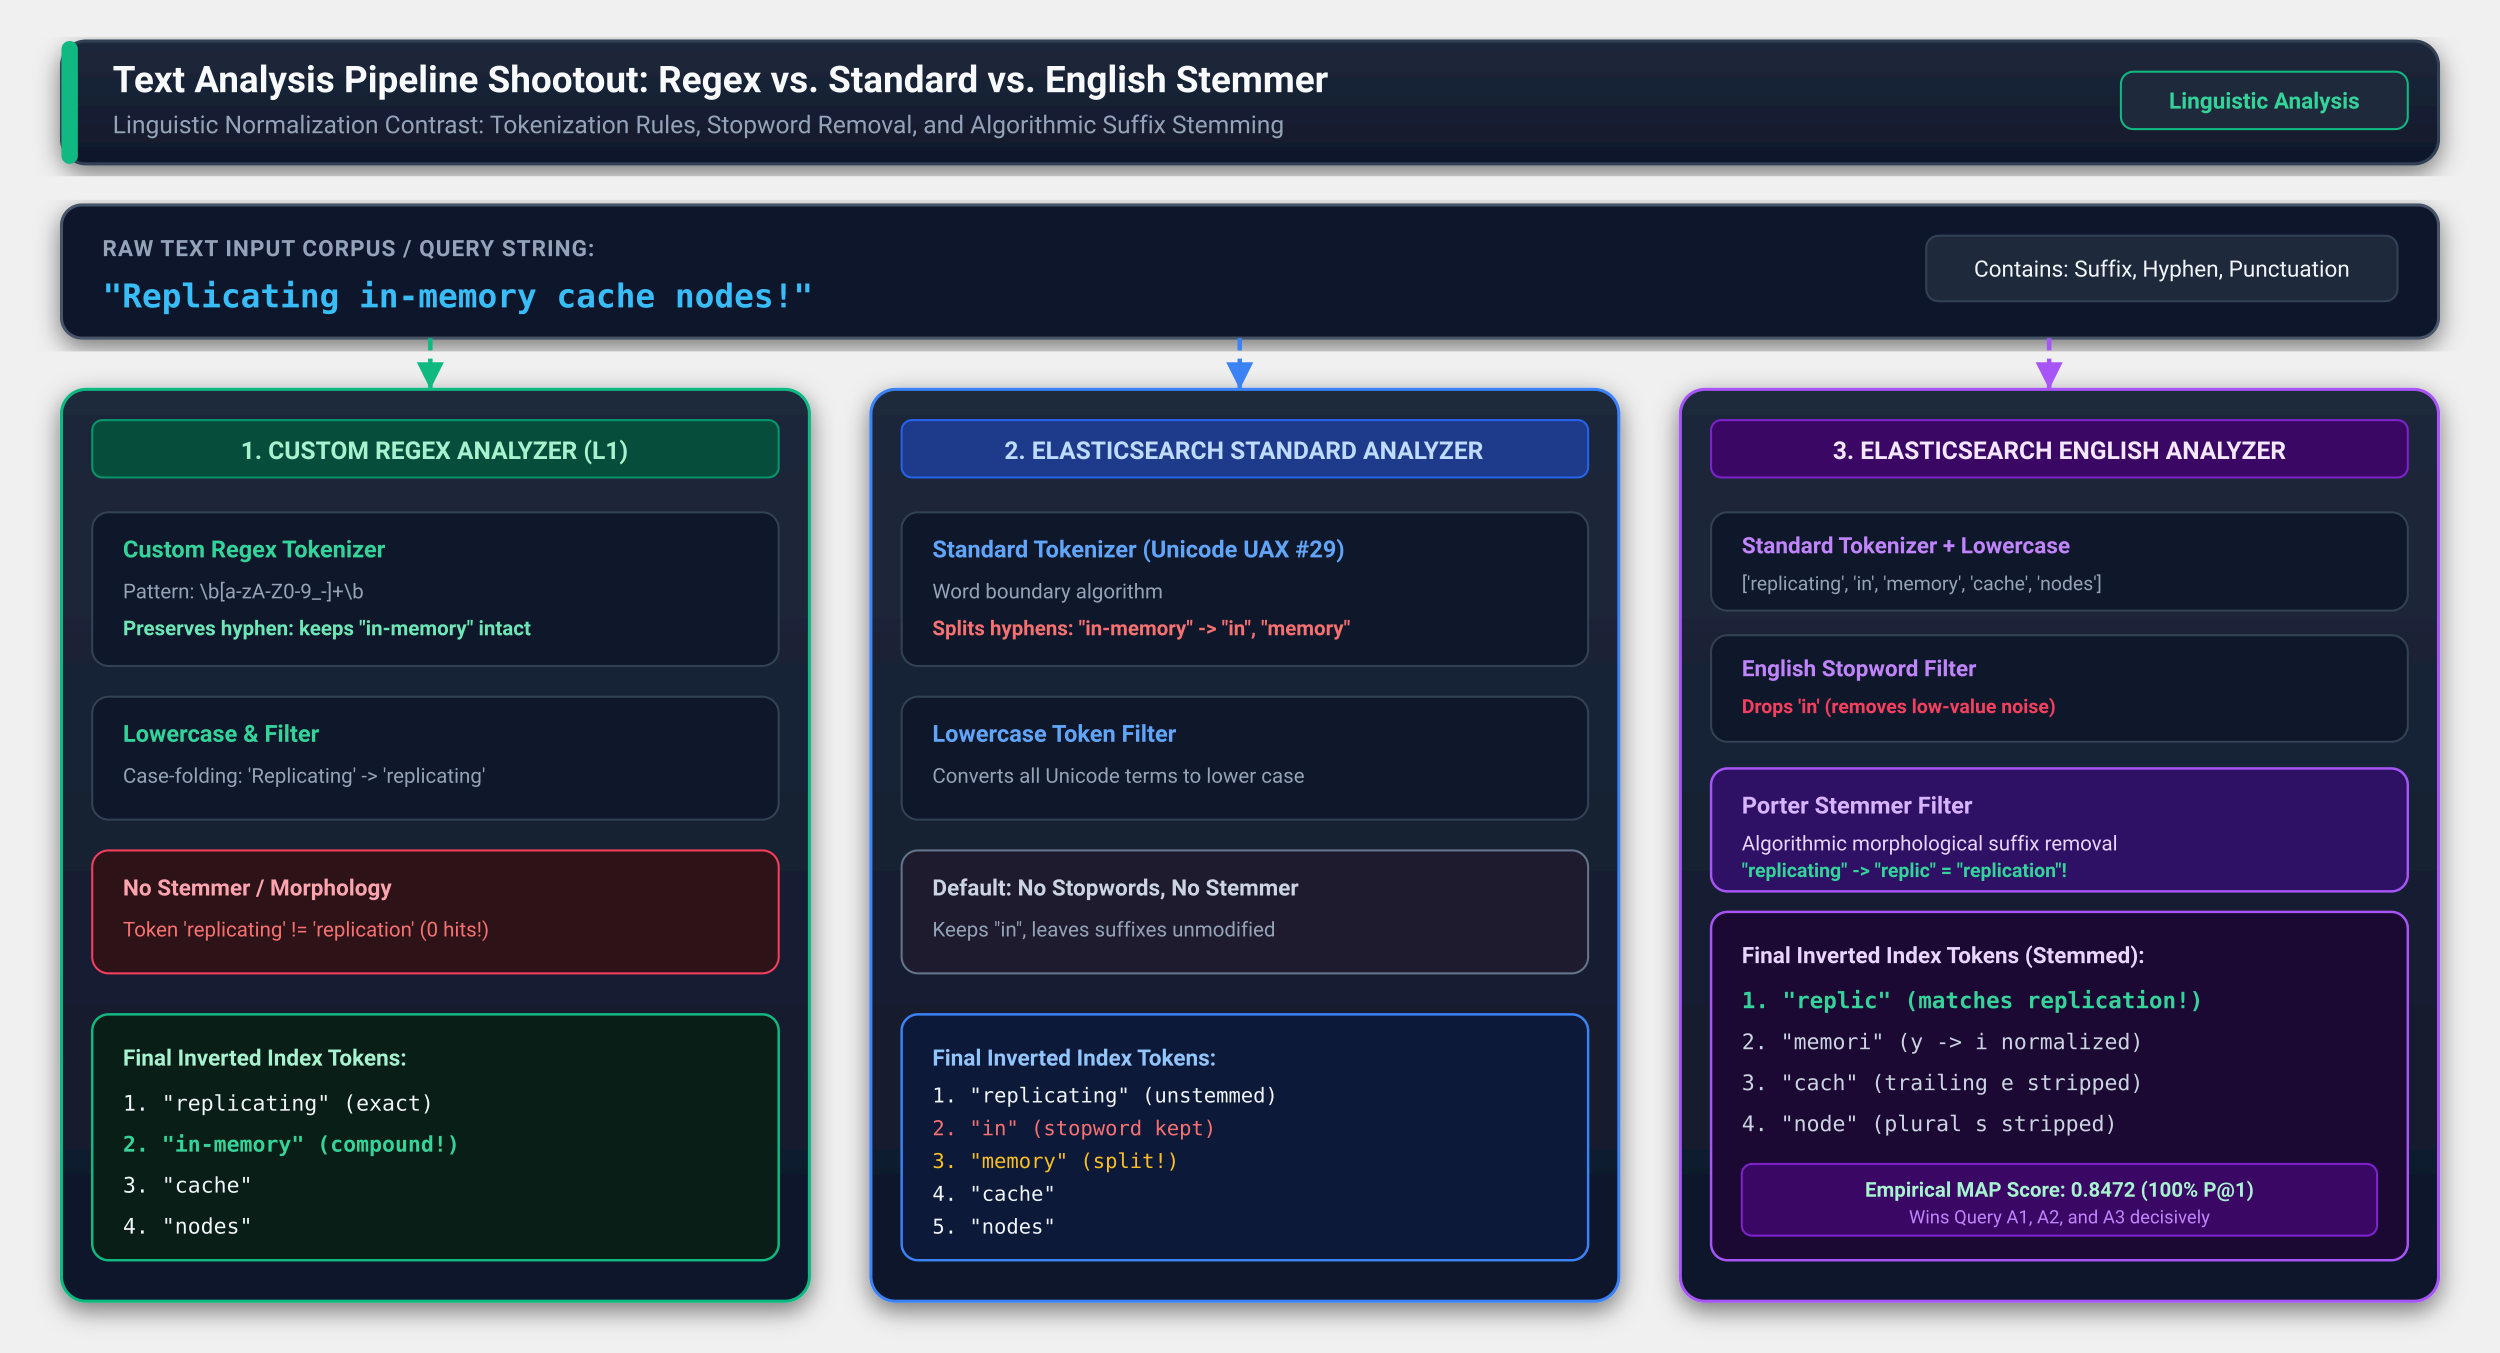
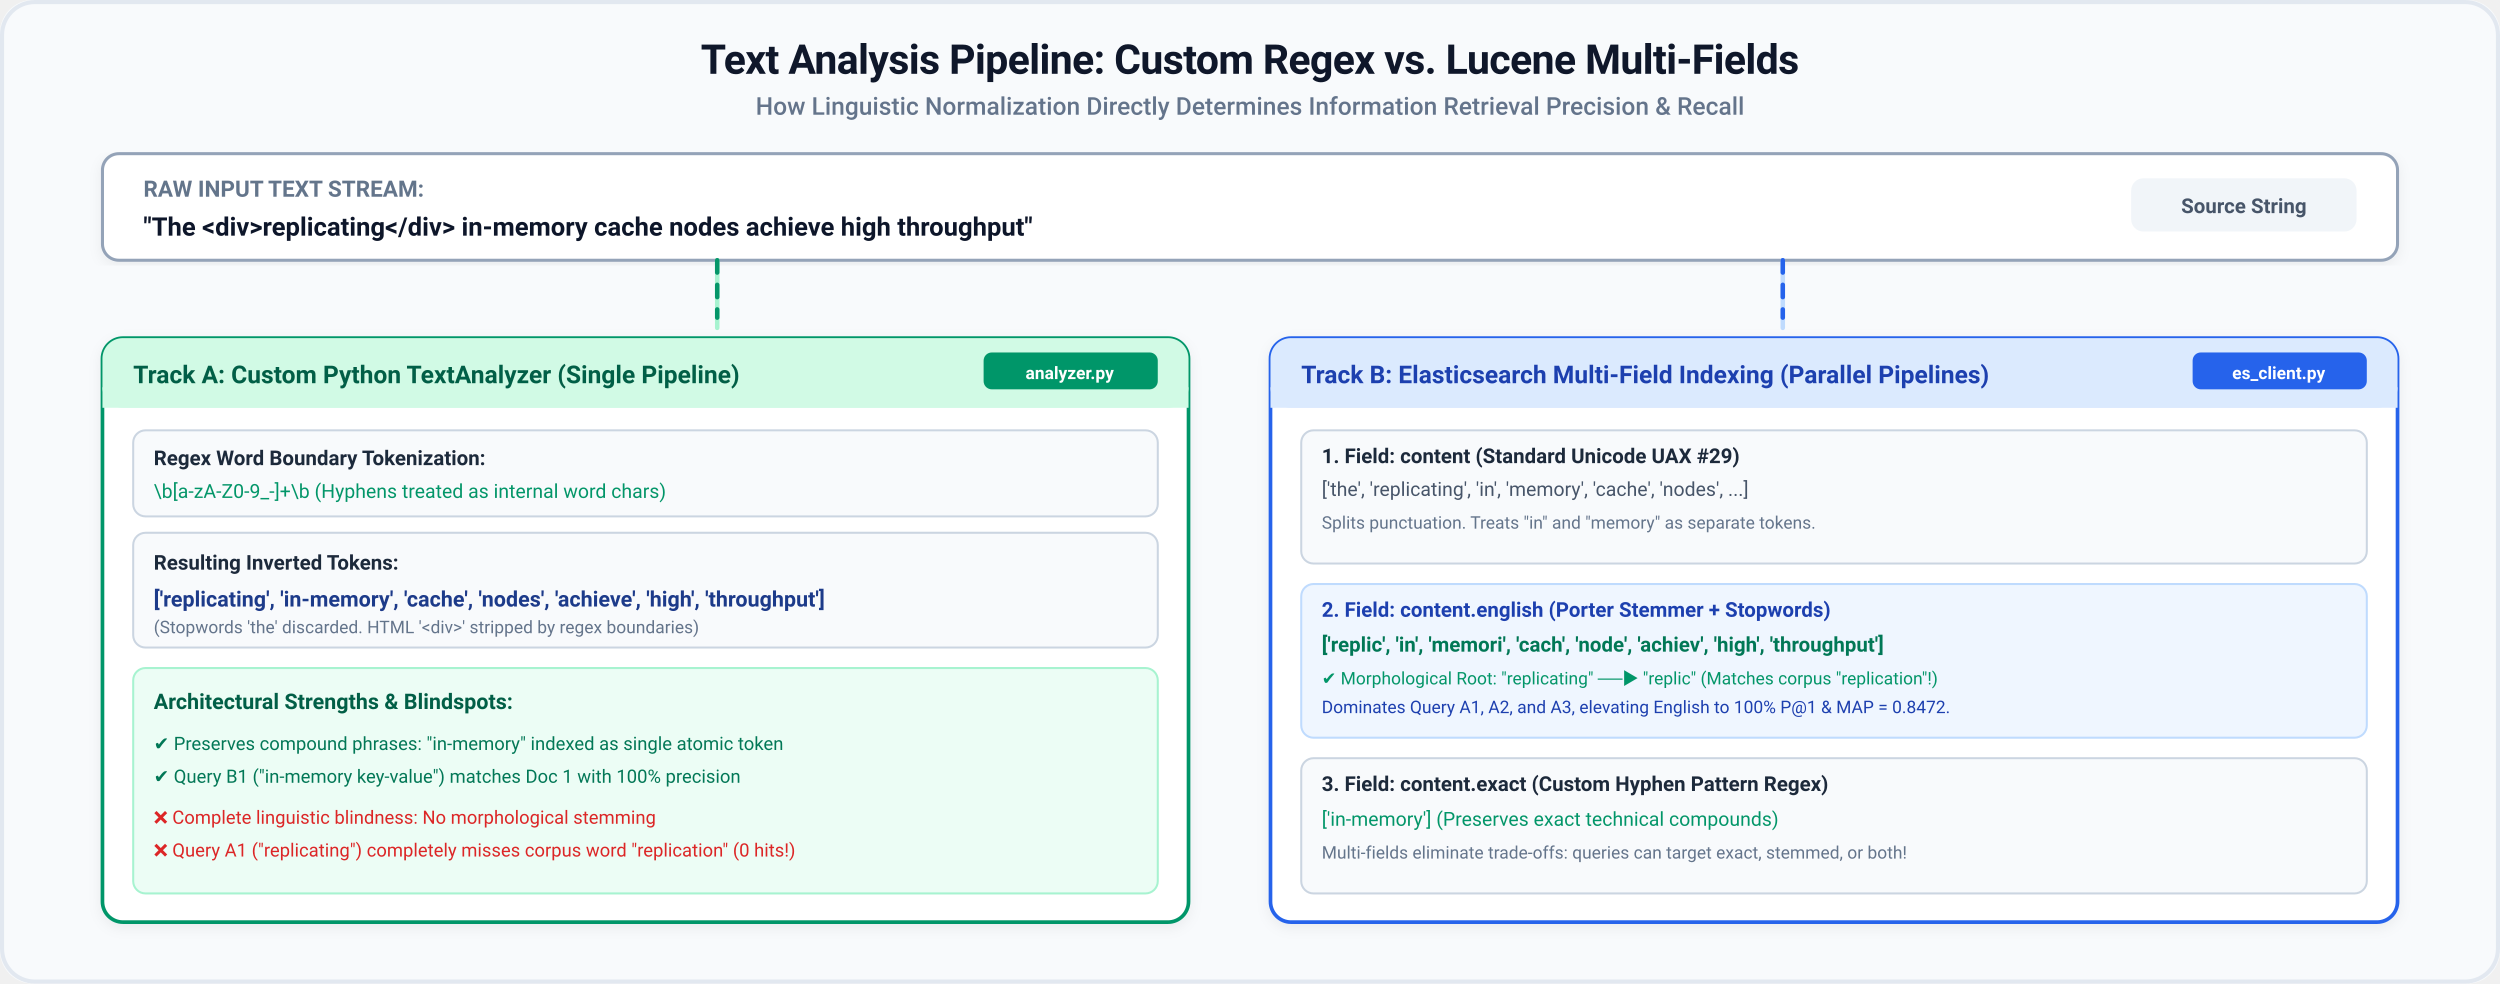
- <svg xmlns="http://www.w3.org/2000/svg" viewBox="0 0 1220 660" width="100%" height="100%" style="background-color: #0b1120; font-family: -apple-system, BlinkMacSystemFont, 'Segoe UI', Roboto, Helvetica, Arial, sans-serif;">
+ <svg xmlns="http://www.w3.org/2000/svg" viewBox="0 0 1220 480" width="100%" height="100%">
  <defs>
-     <linearGradient id="cardGrad3" x1="0%" y1="0%" x2="0%" y2="100%">
-       <stop offset="0%" stop-color="#1e293b" />
-       <stop offset="100%" stop-color="#0f172a" />
-     </linearGradient>
-     <filter id="dropGlow3" x="-10%" y="-10%" width="120%" height="120%">
-       <feDropShadow dx="0" dy="4" stdDeviation="6" flood-color="#000000" flood-opacity="0.5" />
+     <marker id="arr-blue" viewBox="0 0 10 10" refX="6" refY="5" markerWidth="6" markerHeight="6" orient="auto-start-reverse">
+       <path d="M 0 1.5 L 8 5 L 0 8.5 z" fill="#2563EB" />
+     </marker>
+     <marker id="arr-green" viewBox="0 0 10 10" refX="6" refY="5" markerWidth="6" markerHeight="6" orient="auto-start-reverse">
+       <path d="M 0 1.5 L 8 5 L 0 8.5 z" fill="#059669" />
+     </marker>
+     <filter id="shadow" x="-5%" y="-5%" width="110%" height="110%">
+       <feDropShadow dx="0" dy="2" stdDeviation="3" flood-color="#0F172A" flood-opacity="0.06" />
    </filter>
-     <marker id="arrBlue3" markerWidth="8" markerHeight="8" refX="6" refY="4" orient="auto">
-       <path d="M 0 1 L 6 4 L 0 7 z" fill="#3b82f6" />
-     </marker>
-     <marker id="arrGreen3" markerWidth="8" markerHeight="8" refX="6" refY="4" orient="auto">
-       <path d="M 0 1 L 6 4 L 0 7 z" fill="#10b981" />
-     </marker>
-     <marker id="arrPurple3" markerWidth="8" markerHeight="8" refX="6" refY="4" orient="auto">
-       <path d="M 0 1 L 6 4 L 0 7 z" fill="#a855f7" />
-     </marker>
    <style>
-       .flow-blue3 {
-         stroke: #3b82f6;
+       @keyframes flow {
+         from { stroke-dashoffset: 24; }
+         to { stroke-dashoffset: 0; }
+       }
+       .flow-blue {
+         stroke: #2563EB;
        stroke-width: 2.2;
-         stroke-dasharray: 6 4;
-         animation: flow3 1.6s linear infinite;
+         stroke-dasharray: 6 6;
+         animation: flow 1s linear infinite;
+       }
+       .flow-green {
+         stroke: #059669;
+         stroke-width: 2.2;
+         stroke-dasharray: 6 6;
+         animation: flow 1s linear infinite;
+       }
+       .base-line {
        fill: none;
+         stroke-linecap: round;
+         stroke-linejoin: round;
      }
-       .flow-green3 {
-         stroke: #10b981;
-         stroke-width: 2.2;
-         stroke-dasharray: 6 4;
-         animation: flow3 1.6s linear infinite;
-         fill: none;
-       }
-       .flow-purple3 {
-         stroke: #a855f7;
-         stroke-width: 2.2;
-         stroke-dasharray: 6 4;
-         animation: flow3 1.6s linear infinite;
-         fill: none;
-       }
-       @keyframes flow3 {
-         from { stroke-dashoffset: 20; }
-         to { stroke-dashoffset: 0; }
+       text {
+         font-family: -apple-system, BlinkMacSystemFont, "Segoe UI", Roboto, "Helvetica Neue", Arial, sans-serif;
      }
    </style>
  </defs>
-   <rect x="30" y="20" width="1160" height="60" rx="12" fill="url(#cardGrad3)" stroke="#334155" stroke-width="1.5" filter="url(#dropGlow3)" />
-   <rect x="30" y="20" width="8" height="60" rx="4" fill="#10b981" />
-   <text x="55" y="45" fill="#f8fafc" font-size="18" font-weight="700">Text Analysis Pipeline Shootout: Regex vs. Standard vs. English Stemmer</text>
-   <text x="55" y="65" fill="#94a3b8" font-size="12">Linguistic Normalization Contrast: Tokenization Rules, Stopword Removal, and Algorithmic Suffix Stemming</text>
-   <rect x="1035" y="35" width="140" height="28" rx="6" fill="#1e293b" stroke="#10b981" stroke-width="1" />
-   <text x="1105" y="53" fill="#34d399" font-size="11" font-weight="600" text-anchor="middle">Linguistic Analysis</text>
-   <rect x="30" y="100" width="1160" height="65" rx="10" fill="#0f172a" stroke="#475569" stroke-width="1.5" filter="url(#dropGlow3)" />
-   <text x="50" y="125" fill="#94a3b8" font-size="11" font-weight="700" letter-spacing="0.5">RAW TEXT INPUT CORPUS / QUERY STRING:</text>
-   <text x="50" y="150" fill="#38bdf8" font-size="16" font-family="monospace" font-weight="700">"Replicating in-memory cache nodes!"</text>
-   <rect x="940" y="115" width="230" height="32" rx="6" fill="#1e293b" stroke="#334155" stroke-width="1" />
-   <text x="1055" y="135" fill="#f1f5f9" font-size="11" text-anchor="middle">Contains: Suffix, Hyphen, Punctuation</text>
-   <rect x="30" y="190" width="365" height="445" rx="12" fill="url(#cardGrad3)" stroke="#10b981" stroke-width="1.5" filter="url(#dropGlow3)" />
-   <rect x="45" y="205" width="335" height="28" rx="5" fill="#064e3b" stroke="#059669" stroke-width="1" />
-   <text x="212" y="224" fill="#a7f3d0" font-size="12" font-weight="700" text-anchor="middle">1. CUSTOM REGEX ANALYZER (L1)</text>
-   <rect x="45" y="250" width="335" height="75" rx="8" fill="#0f172a" stroke="#334155" stroke-width="1" />
-   <text x="60" y="272" fill="#34d399" font-size="11.5" font-weight="700">Custom Regex Tokenizer</text>
-   <text x="60" y="292" fill="#94a3b8" font-size="10">Pattern: \b[a-zA-Z0-9_-]+\b</text>
-   <text x="60" y="310" fill="#6ee7b7" font-size="10" font-weight="600">Preserves hyphen: keeps "in-memory" intact</text>
-   <rect x="45" y="340" width="335" height="60" rx="8" fill="#0f172a" stroke="#334155" stroke-width="1" />
-   <text x="60" y="362" fill="#34d399" font-size="11.5" font-weight="700">Lowercase &amp; Filter</text>
-   <text x="60" y="382" fill="#94a3b8" font-size="10">Case-folding: 'Replicating' -&gt; 'replicating'</text>
-   <rect x="45" y="415" width="335" height="60" rx="8" fill="#2d1217" stroke="#f43f5e" stroke-width="1" />
-   <text x="60" y="437" fill="#fda4af" font-size="11" font-weight="700">No Stemmer / Morphology</text>
-   <text x="60" y="457" fill="#f87171" font-size="10">Token 'replicating' != 'replication' (0 hits!)</text>
-   <rect x="45" y="495" width="335" height="120" rx="8" fill="#091e16" stroke="#10b981" stroke-width="1.2" />
-   <text x="60" y="520" fill="#a7f3d0" font-size="11" font-weight="700">Final Inverted Index Tokens:</text>
-   <text x="60" y="542" fill="#f1f5f9" font-size="10.5" font-family="monospace">1. "replicating" (exact)</text>
-   <text x="60" y="562" fill="#34d399" font-size="10.5" font-family="monospace" font-weight="700">2. "in-memory"   (compound!)</text>
-   <text x="60" y="582" fill="#f1f5f9" font-size="10.5" font-family="monospace">3. "cache"</text>
-   <text x="60" y="602" fill="#f1f5f9" font-size="10.5" font-family="monospace">4. "nodes"</text>
-   <rect x="425" y="190" width="365" height="445" rx="12" fill="url(#cardGrad3)" stroke="#3b82f6" stroke-width="1.5" filter="url(#dropGlow3)" />
-   <rect x="440" y="205" width="335" height="28" rx="5" fill="#1e3a8a" stroke="#2563eb" stroke-width="1" />
-   <text x="607" y="224" fill="#bfdbfe" font-size="12" font-weight="700" text-anchor="middle">2. ELASTICSEARCH STANDARD ANALYZER</text>
-   <rect x="440" y="250" width="335" height="75" rx="8" fill="#0f172a" stroke="#334155" stroke-width="1" />
-   <text x="455" y="272" fill="#60a5fa" font-size="11.5" font-weight="700">Standard Tokenizer (Unicode UAX #29)</text>
-   <text x="455" y="292" fill="#94a3b8" font-size="10">Word boundary algorithm</text>
-   <text x="455" y="310" fill="#f87171" font-size="10" font-weight="600">Splits hyphens: "in-memory" -&gt; "in", "memory"</text>
-   <rect x="440" y="340" width="335" height="60" rx="8" fill="#0f172a" stroke="#334155" stroke-width="1" />
-   <text x="455" y="362" fill="#60a5fa" font-size="11.5" font-weight="700">Lowercase Token Filter</text>
-   <text x="455" y="382" fill="#94a3b8" font-size="10">Converts all Unicode terms to lower case</text>
-   <rect x="440" y="415" width="335" height="60" rx="8" fill="#1f1b2e" stroke="#64748b" stroke-width="1" />
-   <text x="455" y="437" fill="#cbd5e1" font-size="11" font-weight="700">Default: No Stopwords, No Stemmer</text>
-   <text x="455" y="457" fill="#94a3b8" font-size="10">Keeps "in", leaves suffixes unmodified</text>
-   <rect x="440" y="495" width="335" height="120" rx="8" fill="#0c1938" stroke="#3b82f6" stroke-width="1.2" />
-   <text x="455" y="520" fill="#93c5fd" font-size="11" font-weight="700">Final Inverted Index Tokens:</text>
-   <text x="455" y="538" fill="#f1f5f9" font-size="10" font-family="monospace">1. "replicating" (unstemmed)</text>
-   <text x="455" y="554" fill="#f87171" font-size="10" font-family="monospace">2. "in"          (stopword kept)</text>
-   <text x="455" y="570" fill="#fbbf24" font-size="10" font-family="monospace">3. "memory"      (split!)</text>
-   <text x="455" y="586" fill="#f1f5f9" font-size="10" font-family="monospace">4. "cache"</text>
-   <text x="455" y="602" fill="#f1f5f9" font-size="10" font-family="monospace">5. "nodes"</text>
-   <rect x="820" y="190" width="370" height="445" rx="12" fill="url(#cardGrad3)" stroke="#a855f7" stroke-width="1.5" filter="url(#dropGlow3)" />
-   <rect x="835" y="205" width="340" height="28" rx="5" fill="#3b0764" stroke="#7e22ce" stroke-width="1" />
-   <text x="1005" y="224" fill="#f3e8ff" font-size="12" font-weight="700" text-anchor="middle">3. ELASTICSEARCH ENGLISH ANALYZER</text>
-   <rect x="835" y="250" width="340" height="48" rx="8" fill="#0f172a" stroke="#334155" stroke-width="1" />
-   <text x="850" y="270" fill="#c084fc" font-size="11" font-weight="700">Standard Tokenizer + Lowercase</text>
-   <text x="850" y="288" fill="#94a3b8" font-size="9.5">['replicating', 'in', 'memory', 'cache', 'nodes']</text>
-   <rect x="835" y="310" width="340" height="52" rx="8" fill="#0f172a" stroke="#334155" stroke-width="1" />
-   <text x="850" y="330" fill="#c084fc" font-size="11" font-weight="700">English Stopword Filter</text>
-   <text x="850" y="348" fill="#f43f5e" font-size="9.5" font-weight="600">Drops 'in' (removes low-value noise)</text>
-   <rect x="835" y="375" width="340" height="60" rx="8" fill="#2e1065" stroke="#a855f7" stroke-width="1.2" />
-   <text x="850" y="397" fill="#d8b4fe" font-size="11.5" font-weight="700">Porter Stemmer Filter</text>
-   <text x="850" y="415" fill="#e9d5ff" font-size="10">Algorithmic morphological suffix removal</text>
-   <text x="850" y="428" fill="#34d399" font-size="9.5" font-weight="600">"replicating" -&gt; "replic" = "replication"!</text>
-   <rect x="835" y="445" width="340" height="170" rx="8" fill="#1b0833" stroke="#a855f7" stroke-width="1.2" />
-   <text x="850" y="470" fill="#e9d5ff" font-size="11" font-weight="700">Final Inverted Index Tokens (Stemmed):</text>
-   <text x="850" y="492" fill="#34d399" font-size="11" font-family="monospace" font-weight="700">1. "replic" (matches replication!)</text>
-   <text x="850" y="512" fill="#cbd5e1" font-size="10.5" font-family="monospace">2. "memori" (y -&gt; i normalized)</text>
-   <text x="850" y="532" fill="#cbd5e1" font-size="10.5" font-family="monospace">3. "cach"   (trailing e stripped)</text>
-   <text x="850" y="552" fill="#cbd5e1" font-size="10.5" font-family="monospace">4. "node"   (plural s stripped)</text>
-   <rect x="850" y="568" width="310" height="35" rx="5" fill="#3b0764" stroke="#7e22ce" stroke-width="1" />
-   <text x="1005" y="584" fill="#a7f3d0" font-size="10" font-weight="700" text-anchor="middle">Empirical MAP Score: 0.8472 (100% P@1)</text>
-   <text x="1005" y="597" fill="#c084fc" font-size="9" text-anchor="middle">Wins Query A1, A2, and A3 decisively</text>
-   <path d="M 210 165 L 210 190" class="flow-green3" marker-end="url(#arrGreen3)" />
-   <path d="M 605 165 L 605 190" class="flow-blue3" marker-end="url(#arrBlue3)" />
-   <path d="M 1000 165 L 1000 190" class="flow-purple3" marker-end="url(#arrPurple3)" />
+   <rect width="1220" height="480" fill="#F8FAFC" rx="16" />
+   <rect x="1" y="1" width="1218" height="478" fill="none" stroke="#E2E8F0" stroke-width="2" rx="16" />
+   <text x="610" y="36" text-anchor="middle" font-size="20" font-weight="700" fill="#0F172A" letter-spacing="-0.3">Text Analysis Pipeline: Custom Regex vs. Lucene Multi-Fields</text>
+   <text x="610" y="56" text-anchor="middle" font-size="12" font-weight="500" fill="#64748B">How Linguistic Normalization Directly Determines Information Retrieval Precision &amp; Recall</text>
+   <g filter="url(#shadow)">
+     <rect x="50" y="75" width="1120" height="52" fill="#FFFFFF" stroke="#94A3B8" stroke-width="1.5" rx="8" />
+     <text x="70" y="96" font-size="11" font-weight="700" fill="#64748B">RAW INPUT TEXT STREAM:</text>
+     <text x="70" y="115" font-size="12.5" font-family="monospace" font-weight="700" fill="#0F172A">"The &lt;div&gt;replicating&lt;/div&gt; in-memory cache nodes achieve high throughput"</text>
+     <rect x="1040" y="87" width="110" height="26" fill="#F1F5F9" rx="6" />
+     <text x="1095" y="104" text-anchor="middle" font-size="10" font-weight="700" fill="#475569">Source String</text>
+   </g>
+   <path d="M 350 127 L 350 160" class="base-line" stroke="#A7F3D0" stroke-width="2.2" marker-end="url(#arrow-green)" />
+   <path d="M 350 127 L 350 155" class="base-line flow-green" />
+   <path d="M 870 127 L 870 160" class="base-line" stroke="#BFDBFE" stroke-width="2.2" marker-end="url(#arrow-blue)" />
+   <path d="M 870 127 L 870 155" class="base-line flow-blue" />
+   <g filter="url(#shadow)">
+     <rect x="50" y="165" width="530" height="285" fill="#FFFFFF" stroke="#059669" stroke-width="1.8" rx="10" />
+     <rect x="50" y="165" width="530" height="34" fill="#D1FAE5" rx="10" />
+     <path d="M 50 189 H 580 V 199 H 50 Z" fill="#D1FAE5" />
+     <text x="65" y="187" font-size="12" font-weight="700" fill="#065F46">Track A: Custom Python TextAnalyzer (Single Pipeline)</text>
+     <rect x="480" y="172" width="85" height="18" fill="#059669" rx="4" />
+     <text x="522" y="185" text-anchor="middle" font-size="8.5" font-weight="700" fill="#FFFFFF">analyzer.py</text>
+     <rect x="65" y="210" width="500" height="42" fill="#F8FAFC" stroke="#CBD5E1" rx="6" />
+     <text x="75" y="227" font-size="10" font-weight="700" fill="#1E293B">Regex Word Boundary Tokenization:</text>
+     <text x="75" y="243" font-size="9.5" font-family="monospace" fill="#059669">\b[a-zA-Z0-9_-]+\b (Hyphens treated as internal word chars)</text>
+     <rect x="65" y="260" width="500" height="56" fill="#F8FAFC" stroke="#CBD5E1" rx="6" />
+     <text x="75" y="278" font-size="10" font-weight="700" fill="#1E293B">Resulting Inverted Tokens:</text>
+     <text x="75" y="296" font-size="10.5" font-family="monospace" font-weight="700" fill="#1E3A8A">['replicating', 'in-memory', 'cache', 'nodes', 'achieve', 'high', 'throughput']</text>
+     <text x="75" y="309" font-size="8.5" fill="#64748B">(Stopwords 'the' discarded. HTML '&lt;div&gt;' stripped by regex boundaries)</text>
+     <rect x="65" y="326" width="500" height="110" fill="#ECFDF5" stroke="#A7F3D0" rx="6" />
+     <text x="75" y="346" font-size="10.5" font-weight="700" fill="#065F46">Architectural Strengths &amp; Blindspots:</text>
+     <text x="75" y="366" font-size="9" fill="#047857">✔ Preserves compound phrases: "in-memory" indexed as single atomic token</text>
+     <text x="75" y="382" font-size="9" fill="#047857">✔ Query B1 ("in-memory key-value") matches Doc 1 with 100% precision</text>
+     <text x="75" y="402" font-size="9" fill="#DC2626">❌ Complete linguistic blindness: No morphological stemming</text>
+     <text x="75" y="418" font-size="9" fill="#DC2626">❌ Query A1 ("replicating") completely misses corpus word "replication" (0 hits!)</text>
+   </g>
+   <g filter="url(#shadow)">
+     <rect x="620" y="165" width="550" height="285" fill="#FFFFFF" stroke="#2563EB" stroke-width="1.8" rx="10" />
+     <rect x="620" y="165" width="550" height="34" fill="#DBEAFE" rx="10" />
+     <path d="M 620 189 H 1170 V 199 H 620 Z" fill="#DBEAFE" />
+     <text x="635" y="187" font-size="12" font-weight="700" fill="#1E40AF">Track B: Elasticsearch Multi-Field Indexing (Parallel Pipelines)</text>
+     <rect x="1070" y="172" width="85" height="18" fill="#2563EB" rx="4" />
+     <text x="1112" y="185" text-anchor="middle" font-size="8.5" font-weight="700" fill="#FFFFFF">es_client.py</text>
+     <rect x="635" y="210" width="520" height="65" fill="#F8FAFC" stroke="#CBD5E1" rx="6" />
+     <text x="645" y="226" font-size="10" font-weight="700" fill="#1E293B">1. Field: content (Standard Unicode UAX #29)</text>
+     <text x="645" y="242" font-size="9.5" font-family="monospace" fill="#475569">['the', 'replicating', 'in', 'memory', 'cache', 'nodes', ...]</text>
+     <text x="645" y="258" font-size="8.5" fill="#64748B">Splits punctuation. Treats "in" and "memory" as separate tokens.</text>
+     <rect x="635" y="285" width="520" height="75" fill="#EFF6FF" stroke="#BFDBFE" rx="6" />
+     <text x="645" y="301" font-size="10" font-weight="700" fill="#1E40AF">2. Field: content.english (Porter Stemmer + Stopwords)</text>
+     <text x="645" y="318" font-size="10" font-family="monospace" font-weight="700" fill="#047857">['replic', 'in', 'memori', 'cach', 'node', 'achiev', 'high', 'throughput']</text>
+     <text x="645" y="334" font-size="8.5" fill="#059669">✔ Morphological Root: "replicating" ──▶ "replic" (Matches corpus "replication"!)</text>
+     <text x="645" y="348" font-size="8.5" fill="#1E40AF">Dominates Query A1, A2, and A3, elevating English to 100% P@1 &amp; MAP = 0.8472.</text>
+     <rect x="635" y="370" width="520" height="66" fill="#F8FAFC" stroke="#CBD5E1" rx="6" />
+     <text x="645" y="386" font-size="10" font-weight="700" fill="#1E293B">3. Field: content.exact (Custom Hyphen Pattern Regex)</text>
+     <text x="645" y="403" font-size="9.5" font-family="monospace" fill="#059669">['in-memory'] (Preserves exact technical compounds)</text>
+     <text x="645" y="419" font-size="8.5" fill="#64748B">Multi-fields eliminate trade-offs: queries can target exact, stemmed, or both!</text>
+   </g>
</svg>
